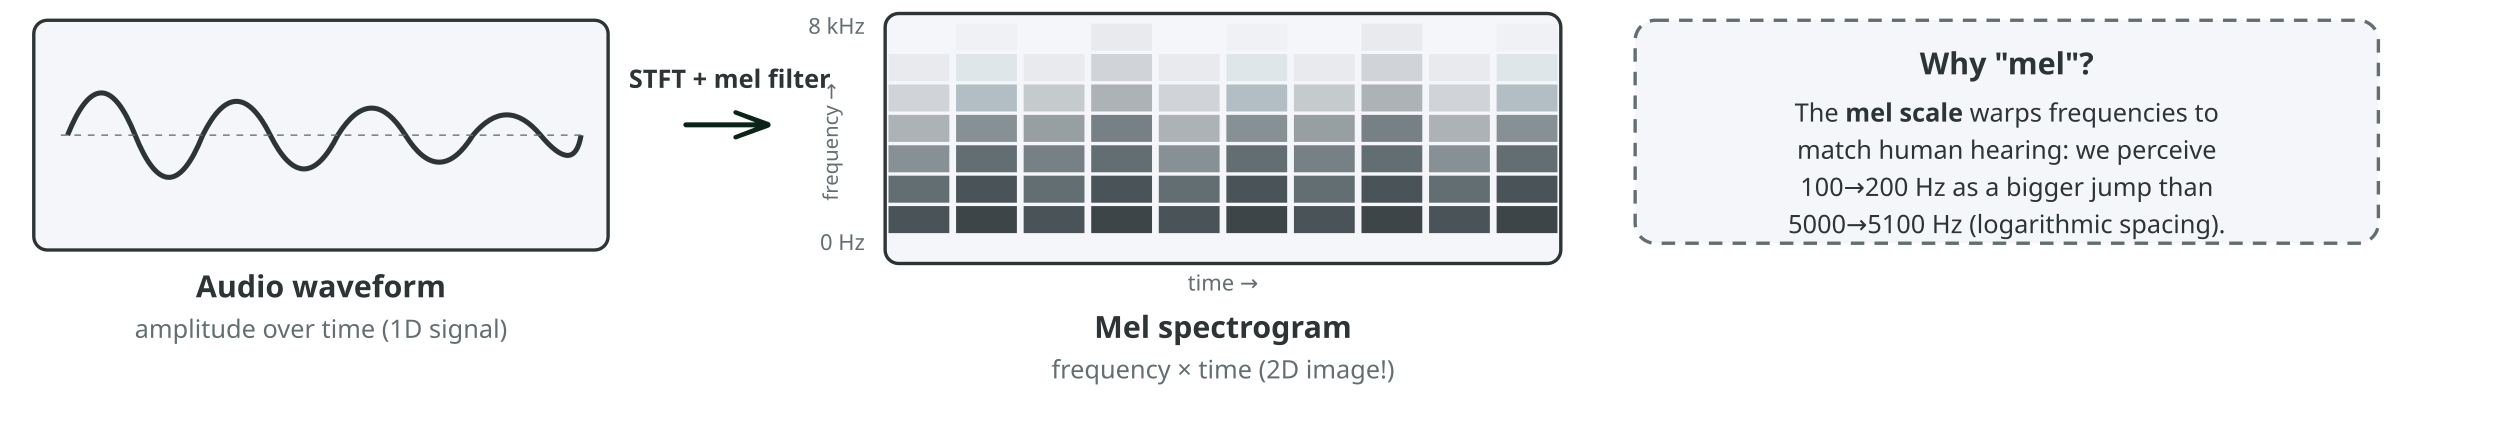
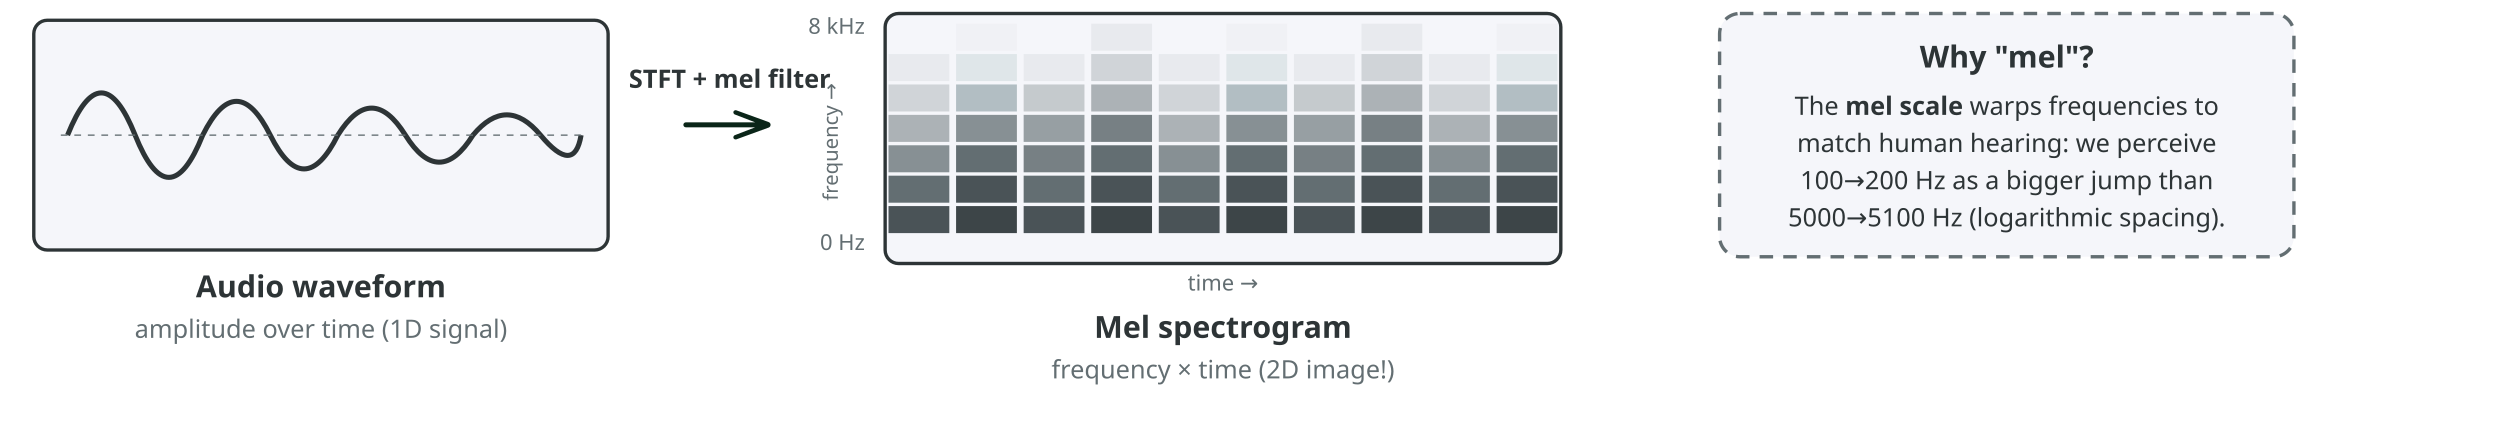
<svg xmlns="http://www.w3.org/2000/svg" viewBox="0 0 740 130">
  <defs>
    <symbol id="mel-arrow" viewBox="0 0 76.41 27.12">
      <path d="M43.3,1.69c-.92-.1-1.78.32-2.08,1.1-.3.79.06,1.69.83,2.23l1.19.46s0,0,0,0c0,0,0,0,0,0l15.39,5.94H2.98c-1.1,0-2,.9-2,2s.9,2,2,2h55.64l-15.4,5.94s0,0,0,0c0,0,0,0,0,0l-1.17.45c-.77.54-1.14,1.45-.83,2.24.3.78,1.16,1.2,2.09,1.1l1.15-.42s0,0,.01,0c0,0,0,0,0,0l24.98-9.1c2.07-.75,2.06-3.67,0-4.42L44.45,2.11" fill="currentColor" />
    </symbol>
  </defs>
  <rect x="10" y="6" width="170" height="68" rx="4" fill="#f5f6fa" stroke="#2d3436" stroke-width="1" />
  <path d="M20,40 Q30,15 40,40 Q50,65 60,40 Q70,20 80,40 Q90,60 100,40 Q110,24 120,40 Q130,56 140,40 Q150,28 160,40 Q170,52 172,40" fill="none" stroke="#2d3436" stroke-width="1.5" />
  <line x1="18" y1="40" x2="174" y2="40" stroke="#636e72" stroke-width="0.4" stroke-dasharray="2,2" />
  <text x="95" y="88" text-anchor="middle" font-size="9" font-family="Avenir,sans-serif" fill="#2d3436" font-weight="bold">Audio waveform</text>
  <text x="95" y="100" text-anchor="middle" font-size="7.5" font-family="Avenir,sans-serif" fill="#636e72">amplitude over time (1D signal)</text>
  <use href="#mel-arrow" x="188" y="32" width="56" height="10" style="color: #0a2518" />
  <text x="216" y="26" text-anchor="middle" font-size="7.5" font-family="Avenir,sans-serif" fill="#2d3436" font-weight="bold">STFT + mel filter</text>
  <text x="256" y="10" font-size="6.5" font-family="Avenir,sans-serif" fill="#636e72" text-anchor="end">8 kHz</text>
  <text x="256" y="74" font-size="6.5" font-family="Avenir,sans-serif" fill="#636e72" text-anchor="end">0 Hz</text>
  <text x="248" y="42" font-size="6" font-family="Avenir,sans-serif" fill="#636e72" text-anchor="middle" transform="rotate(-90,248,42)">frequency →</text>
  <rect x="262" y="4" width="200" height="74" rx="4" fill="#f5f6fa" stroke="#2d3436" stroke-width="1" />
  <rect x="263" y="7" width="18" height="8" fill="#f5f6fa" />
  <rect x="283" y="7" width="18" height="8" fill="#f0f1f5" />
  <rect x="303" y="7" width="18" height="8" fill="#f5f6fa" />
  <rect x="323" y="7" width="18" height="8" fill="#e8eaee" />
  <rect x="343" y="7" width="18" height="8" fill="#f5f6fa" />
  <rect x="363" y="7" width="18" height="8" fill="#f0f1f5" />
  <rect x="383" y="7" width="18" height="8" fill="#f5f6fa" />
  <rect x="403" y="7" width="18" height="8" fill="#e8eaee" />
  <rect x="423" y="7" width="18" height="8" fill="#f5f6fa" />
  <rect x="443" y="7" width="18" height="8" fill="#f0f1f5" />
  <rect x="263" y="16" width="18" height="8" fill="#e8eaee" />
  <rect x="283" y="16" width="18" height="8" fill="#dfe6e9" />
  <rect x="303" y="16" width="18" height="8" fill="#e8eaee" />
  <rect x="323" y="16" width="18" height="8" fill="#d0d4d8" />
  <rect x="343" y="16" width="18" height="8" fill="#e8eaee" />
  <rect x="363" y="16" width="18" height="8" fill="#dfe6e9" />
  <rect x="383" y="16" width="18" height="8" fill="#e8eaee" />
  <rect x="403" y="16" width="18" height="8" fill="#d0d4d8" />
  <rect x="423" y="16" width="18" height="8" fill="#e8eaee" />
  <rect x="443" y="16" width="18" height="8" fill="#dfe6e9" />
  <rect x="263" y="25" width="18" height="8" fill="#d0d4d8" />
  <rect x="283" y="25" width="18" height="8" fill="#b2bec3" />
  <rect x="303" y="25" width="18" height="8" fill="#c5cacd" />
  <rect x="323" y="25" width="18" height="8" fill="#acb2b6" />
  <rect x="343" y="25" width="18" height="8" fill="#d0d4d8" />
  <rect x="363" y="25" width="18" height="8" fill="#b2bec3" />
  <rect x="383" y="25" width="18" height="8" fill="#c5cacd" />
  <rect x="403" y="25" width="18" height="8" fill="#acb2b6" />
  <rect x="423" y="25" width="18" height="8" fill="#d0d4d8" />
  <rect x="443" y="25" width="18" height="8" fill="#b2bec3" />
  <rect x="263" y="34" width="18" height="8" fill="#acb2b6" />
  <rect x="283" y="34" width="18" height="8" fill="#879094" />
  <rect x="303" y="34" width="18" height="8" fill="#979fa3" />
  <rect x="323" y="34" width="18" height="8" fill="#778084" />
  <rect x="343" y="34" width="18" height="8" fill="#acb2b6" />
  <rect x="363" y="34" width="18" height="8" fill="#879094" />
  <rect x="383" y="34" width="18" height="8" fill="#979fa3" />
  <rect x="403" y="34" width="18" height="8" fill="#778084" />
  <rect x="423" y="34" width="18" height="8" fill="#acb2b6" />
  <rect x="443" y="34" width="18" height="8" fill="#879094" />
  <rect x="263" y="43" width="18" height="8" fill="#879094" />
  <rect x="283" y="43" width="18" height="8" fill="#636e72" />
  <rect x="303" y="43" width="18" height="8" fill="#778084" />
  <rect x="323" y="43" width="18" height="8" fill="#636e72" />
  <rect x="343" y="43" width="18" height="8" fill="#879094" />
  <rect x="363" y="43" width="18" height="8" fill="#636e72" />
  <rect x="383" y="43" width="18" height="8" fill="#778084" />
  <rect x="403" y="43" width="18" height="8" fill="#636e72" />
  <rect x="423" y="43" width="18" height="8" fill="#879094" />
  <rect x="443" y="43" width="18" height="8" fill="#636e72" />
  <rect x="263" y="52" width="18" height="8" fill="#636e72" />
  <rect x="283" y="52" width="18" height="8" fill="#4a5357" />
  <rect x="303" y="52" width="18" height="8" fill="#636e72" />
  <rect x="323" y="52" width="18" height="8" fill="#4a5357" />
  <rect x="343" y="52" width="18" height="8" fill="#636e72" />
  <rect x="363" y="52" width="18" height="8" fill="#4a5357" />
  <rect x="383" y="52" width="18" height="8" fill="#636e72" />
  <rect x="403" y="52" width="18" height="8" fill="#4a5357" />
  <rect x="423" y="52" width="18" height="8" fill="#636e72" />
  <rect x="443" y="52" width="18" height="8" fill="#4a5357" />
  <rect x="263" y="61" width="18" height="8" fill="#4a5357" />
  <rect x="283" y="61" width="18" height="8" fill="#3d4548" />
  <rect x="303" y="61" width="18" height="8" fill="#4a5357" />
  <rect x="323" y="61" width="18" height="8" fill="#3d4548" />
  <rect x="343" y="61" width="18" height="8" fill="#4a5357" />
  <rect x="363" y="61" width="18" height="8" fill="#3d4548" />
  <rect x="383" y="61" width="18" height="8" fill="#4a5357" />
  <rect x="403" y="61" width="18" height="8" fill="#3d4548" />
  <rect x="423" y="61" width="18" height="8" fill="#4a5357" />
  <rect x="443" y="61" width="18" height="8" fill="#3d4548" />
  <text x="362" y="86" text-anchor="middle" font-size="6.5" font-family="Avenir,sans-serif" fill="#636e72">time →</text>
  <text x="362" y="100" text-anchor="middle" font-size="9" font-family="Avenir,sans-serif" fill="#2d3436" font-weight="bold">Mel spectrogram</text>
  <text x="362" y="112" text-anchor="middle" font-size="7.5" font-family="Avenir,sans-serif" fill="#636e72">frequency × time (2D image!)</text>
-   <rect x="484" y="6" width="220" height="66" rx="6" fill="#f5f6fa" stroke="#636e72" stroke-width="1" stroke-dasharray="4,3" />
-   <text x="594" y="22" text-anchor="middle" font-size="9" font-family="Avenir,sans-serif" fill="#2d3436" font-weight="bold">Why "mel"?</text>
-   <text x="594" y="36" text-anchor="middle" font-size="7.5" font-family="Avenir,sans-serif" fill="#2d3436">The <tspan font-weight="bold">mel scale</tspan> warps frequencies to</text>
-   <text x="594" y="47" text-anchor="middle" font-size="7.5" font-family="Avenir,sans-serif" fill="#2d3436">match human hearing: we perceive</text>
-   <text x="594" y="58" text-anchor="middle" font-size="7.5" font-family="Avenir,sans-serif" fill="#2d3436">100→200 Hz as a bigger jump than</text>
-   <text x="594" y="69" text-anchor="middle" font-size="7.5" font-family="Avenir,sans-serif" fill="#2d3436">5000→5100 Hz (logarithmic spacing).</text>
+   <rect x="509" y="4" width="170" height="72" rx="6" fill="#f5f6fa" stroke="#636e72" stroke-width="1" stroke-dasharray="4,3" />
+   <text x="594" y="20" text-anchor="middle" font-size="9" font-family="Avenir,sans-serif" fill="#2d3436" font-weight="bold">Why "mel"?</text>
+   <text x="594" y="34" text-anchor="middle" font-size="7.5" font-family="Avenir,sans-serif" fill="#2d3436">The <tspan font-weight="bold">mel scale</tspan> warps frequencies to</text>
+   <text x="594" y="45" text-anchor="middle" font-size="7.5" font-family="Avenir,sans-serif" fill="#2d3436">match human hearing: we perceive</text>
+   <text x="594" y="56" text-anchor="middle" font-size="7.5" font-family="Avenir,sans-serif" fill="#2d3436">100→200 Hz as a bigger jump than</text>
+   <text x="594" y="67" text-anchor="middle" font-size="7.5" font-family="Avenir,sans-serif" fill="#2d3436">5000→5100 Hz (logarithmic spacing).</text>
</svg>
